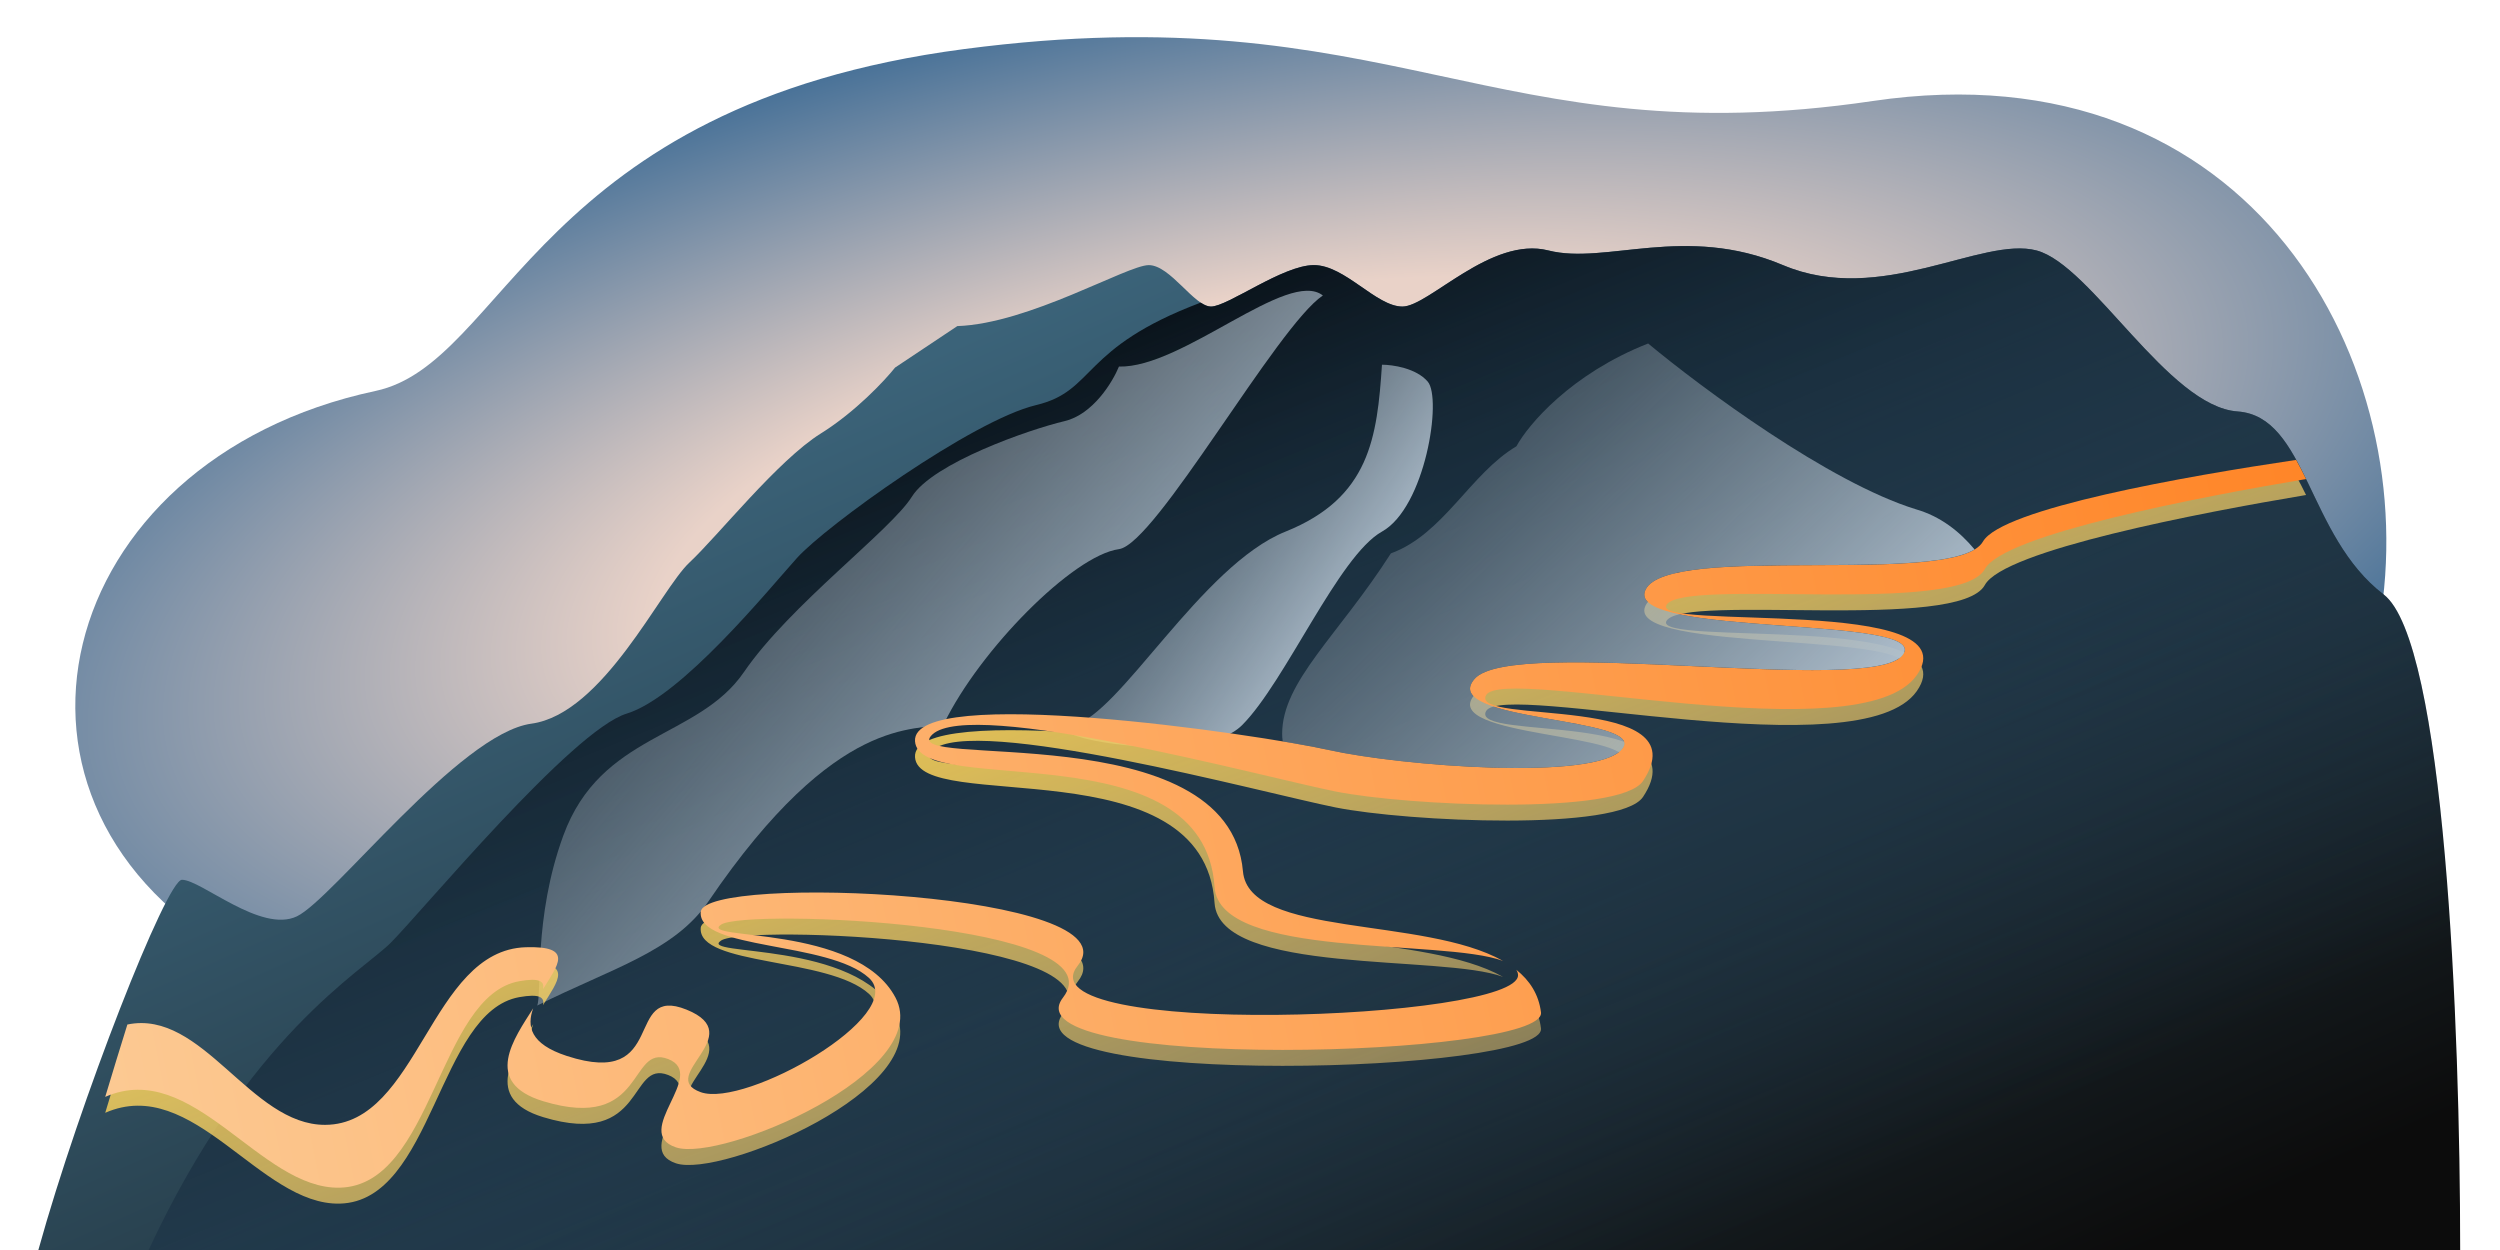
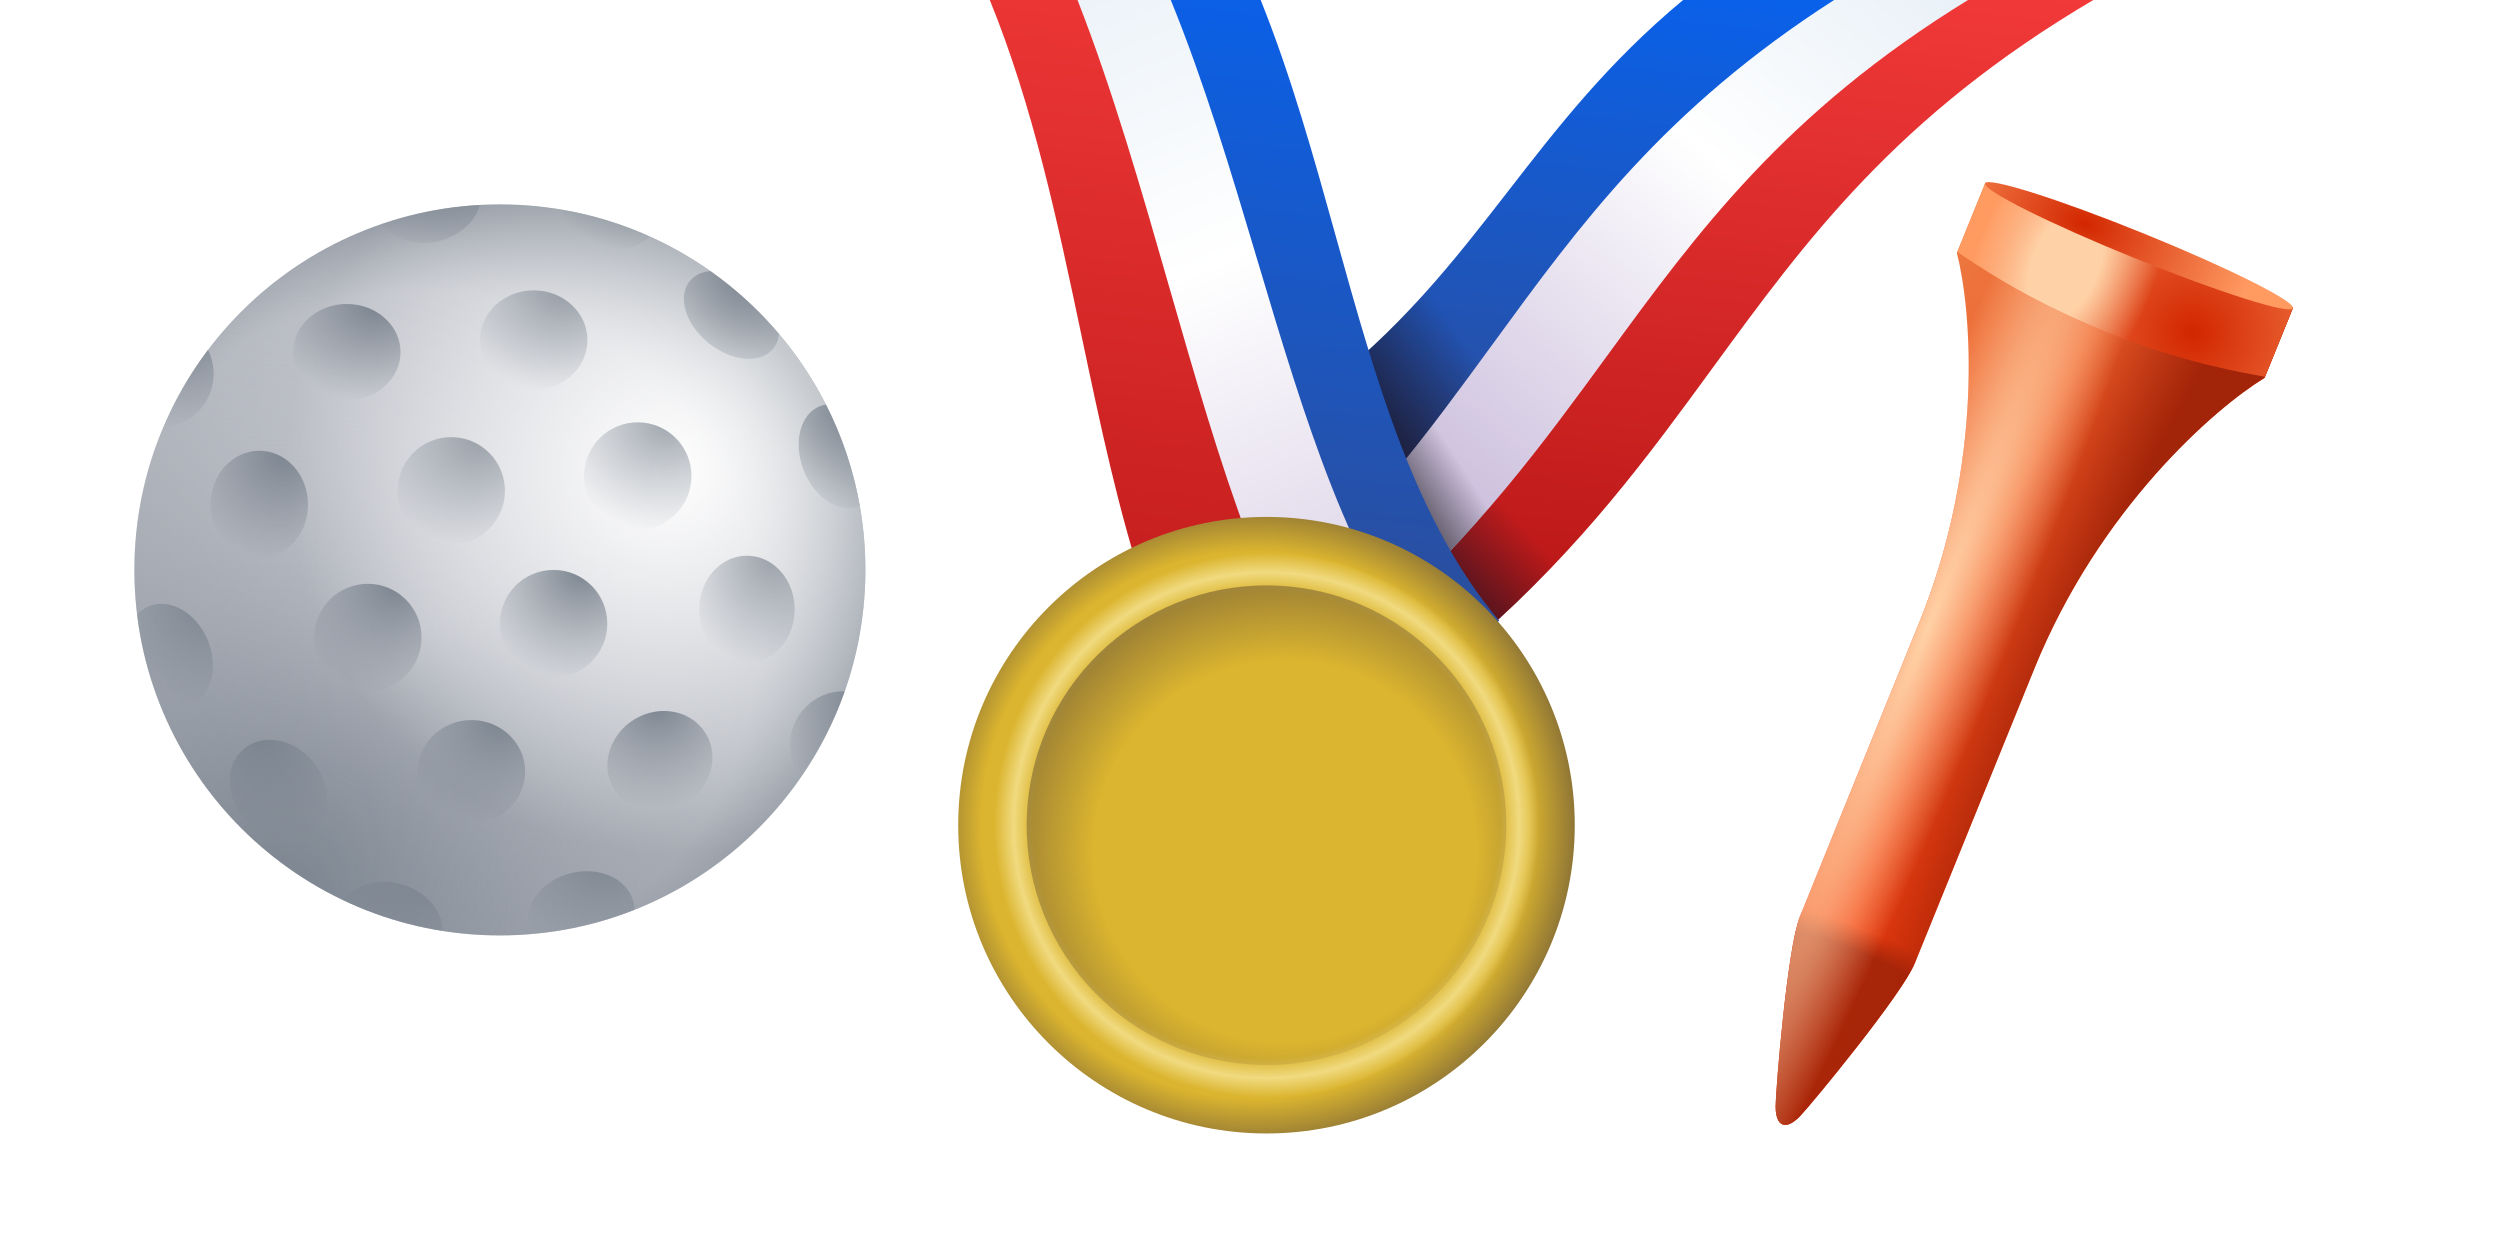
<svg xmlns="http://www.w3.org/2000/svg" viewBox="0 0 240 120" fill="none">
-   <path d="M23.165 91.96C89.993 80.689 220.813 103.233 228.404 59.969C232.756 35.158 216.355 4.295 179.794 9.696C143.234 15.098 133.678 -0.69 92.548 4.711C51.417 10.112 48.585 34.857 36.045 37.532C4.885 44.179 -3.424 77.416 23.165 91.96Z" fill="url(#paint0_radial_10617_1413)" />
-   <path d="M17.467 84.459C15.996 84.459 7.665 105.637 3.683 119.998H236.176C236.176 98.378 234.705 61.558 228.824 57.062C221.473 51.443 221.473 39.969 214.81 39.501C208.148 39.032 200.796 25.451 195.512 24.046C190.228 22.641 180.58 29.432 171.16 25.451C161.741 21.47 154.16 25.451 148.646 24.046C143.133 22.641 137.16 29.432 134.632 29.432C132.105 29.432 129.119 25.451 126.132 25.451C123.146 25.451 117.862 29.432 116.254 29.432C114.645 29.432 112.348 25.451 110.28 25.451C108.213 25.451 98.794 31.071 91.902 31.305L85.928 35.286C84.933 36.535 82.115 39.547 78.807 41.608C74.671 44.184 68.928 51.443 66.171 54.018C63.414 56.594 57.901 68.536 51.009 69.473C44.117 70.41 31.941 86.332 28.495 87.972C25.049 89.611 19.305 84.459 17.467 84.459Z" fill="url(#paint1_linear_10617_1413)" />
-   <path d="M148.648 24.043C154.162 25.448 161.743 21.468 171.162 25.449C180.581 29.43 190.23 22.638 195.514 24.043C200.797 25.448 208.148 39.027 214.809 39.498C221.472 39.966 221.475 51.443 228.827 57.062C234.707 61.564 236.178 98.378 236.178 119.997H14.27C23.844 99.4 34.797 93.227 37.514 90.502C40.582 87.423 54.902 70.119 60.162 68.506C65.423 66.892 73.748 56.63 76.524 53.551C79.3 50.473 93.328 40.356 99.465 38.889C105.225 37.514 103.648 33.426 115.268 29.05C115.618 29.284 115.948 29.429 116.255 29.429C117.863 29.429 123.148 25.449 126.135 25.449C129.121 25.45 132.108 29.429 134.635 29.429C137.163 29.426 143.135 22.638 148.648 24.043Z" fill="url(#paint2_linear_10617_1413)" />
-   <path d="M107.419 35.19C113.523 35.35 123.649 25.747 126.995 28.366C122.578 31.321 110.953 52.233 107.419 52.717C103.002 53.321 94.035 62.417 90.622 69.468C88.052 70.32 80.424 68.274 68.017 86.522C64.725 91.363 58.666 92.973 51.571 96.532C52.04 95.391 51.188 88.109 54.079 80.212C57.693 70.341 66.999 70.969 71.416 64.522C75.833 58.075 85.534 50.904 87.542 47.68C89.55 44.457 98.785 41.234 102.198 40.428C104.929 39.783 106.817 36.667 107.419 35.19Z" fill="url(#paint3_linear_10617_1413)" />
-   <path d="M123.412 51.033C131.51 47.783 132.205 41.978 132.669 35.012C133.671 35.012 135.954 35.337 137.064 36.638C138.453 38.263 136.833 48.711 132.669 51.033C128.504 53.355 123.412 65.428 119.248 69.607C115.083 73.787 98.653 70.536 103.05 69.607C107.446 68.678 115.314 54.283 123.412 51.033Z" fill="url(#paint4_linear_10617_1413)" />
-   <path d="M50.472 92.466C55.143 92.323 53.536 94.196 52.126 96.495C52.301 95.728 51.794 95.382 49.859 95.724C42.049 97.111 41.589 115.315 32.632 115.547C24.967 115.744 18.555 103.119 10.101 106.83C10.822 104.427 11.54 102.083 12.228 99.884C19.454 98.383 24.037 109.547 31.221 109.516C40.183 109.476 41.29 92.748 50.472 92.466ZM67.27 89.072C67.591 85.391 109.129 87.203 103.467 94.228C97.81 101.252 145.854 99.516 145.732 95.134C145.726 94.949 145.663 94.781 145.56 94.624C146.851 95.655 147.716 96.977 147.936 98.717C148.469 103.067 96.538 104.45 102.043 97.306C107.557 90.16 71.612 88.721 69.231 90.288C66.854 91.855 82.223 90.18 85.971 97.306C89.715 104.433 69.215 113.126 64.895 111.68C60.579 110.233 67.988 104.707 64.151 103.202C60.309 101.697 62.035 110.245 52.157 107.249C46.238 105.454 49.39 101.169 51.188 98.325C50.565 100.031 50.873 101.745 54.407 102.9C64.217 106.105 59.828 96.001 65.909 98.456C71.989 100.911 62.986 104.84 67.27 106.379C71.558 107.917 87.274 98.959 83.424 95.413C79.563 91.87 66.966 92.752 67.27 89.072ZM220.43 45.681C220.751 46.264 221.068 46.879 221.381 47.52C211.055 49.25 192.35 52.845 190.547 56.16C188.089 60.67 161.839 57 160.01 59.563C158.196 62.125 189.359 58.669 184.016 66.342C178.668 74.011 144.32 65.336 142.667 68.262C141.032 71.19 163.384 67.992 157.73 76.505C155.51 79.839 135.09 78.893 128.199 77.511C121.303 76.126 93.314 68.522 89.513 72.034C85.723 75.544 117.998 69.973 119.324 85.182C119.881 91.554 136.677 89.473 144.294 93.782C138.491 91.603 117.058 93.657 116.597 86.683C115.596 71.448 88.193 78.219 87.841 72.683C87.499 67.142 120.714 72.001 127.577 73.531C134.437 75.061 153.201 76.54 155.724 73.432C158.243 70.322 137.93 70.863 141.558 66.702C145.192 62.541 179.549 68.333 182.637 64.435C185.714 60.536 155.825 62.763 157.96 58.161C160.106 53.56 187.801 57.976 190.362 53.523C192.179 50.344 209.913 47.241 220.43 45.681Z" fill="url(#paint5_linear_10617_1413)" />
-   <path d="M50.472 90.935C55.143 90.792 53.536 92.666 52.126 94.965C52.301 94.198 51.794 93.851 49.859 94.194C42.049 95.581 41.589 113.785 32.632 114.017C24.967 114.214 18.555 101.588 10.101 105.3C10.822 102.897 11.54 100.553 12.228 98.354C19.454 96.853 24.037 108.017 31.221 107.986C40.183 107.946 41.29 91.217 50.472 90.935ZM67.27 87.541C67.591 83.861 109.129 85.672 103.467 92.698C97.81 99.722 145.854 97.986 145.732 93.603C145.726 93.419 145.663 93.251 145.56 93.094C146.851 94.125 147.716 95.446 147.936 97.187C148.469 101.537 96.538 102.92 102.043 95.776C107.557 88.63 71.612 87.19 69.231 88.758C66.854 90.325 82.223 88.65 85.971 95.776C89.715 102.903 69.215 111.595 64.895 110.149C60.579 108.702 67.988 103.177 64.151 101.671C60.309 100.167 62.035 108.715 52.157 105.719C46.238 103.923 49.39 99.638 51.188 96.795C50.565 98.501 50.873 100.215 54.407 101.369C64.217 104.575 59.828 94.47 65.909 96.925C71.989 99.38 62.986 103.31 67.27 104.849C71.558 106.386 87.274 97.428 83.424 93.883C79.563 90.34 66.966 91.222 67.27 87.541ZM220.43 44.15C220.751 44.734 221.068 45.348 221.381 45.989C211.055 47.72 192.35 51.315 190.547 54.63C188.089 59.14 161.839 55.469 160.01 58.033C158.196 60.595 189.359 57.139 184.016 64.811C178.668 72.481 144.32 63.805 142.667 66.731C141.032 69.66 163.384 66.461 157.73 74.975C155.51 78.308 135.09 77.363 128.199 75.98C121.303 74.596 93.314 66.991 89.513 70.504C85.723 74.014 117.998 68.442 119.324 83.652C119.881 90.023 136.677 87.943 144.294 92.251C138.491 90.073 117.058 92.126 116.597 85.153C115.596 69.917 88.193 76.688 87.841 71.153C87.499 65.612 120.714 70.47 127.577 72.001C134.437 73.53 153.201 75.01 155.724 71.901C158.243 68.792 137.93 69.333 141.558 65.172C145.192 61.011 179.549 66.803 182.637 62.905C185.714 59.006 155.825 61.233 157.96 56.631C160.106 52.029 187.801 56.446 190.362 51.993C192.179 48.814 209.913 45.711 220.43 44.15Z" fill="url(#paint6_linear_10617_1413)" />
-   <path d="M158.221 32.975C163.308 37.205 175.569 46.311 183.921 48.89C186.259 49.56 188.107 51.001 189.56 52.748C184.312 55.904 159.973 52.327 157.964 56.629C155.822 61.233 185.717 59.003 182.641 62.903C179.56 66.803 145.198 61.009 141.562 65.17C137.93 69.332 158.246 68.79 155.729 71.899C153.209 75.009 134.443 73.533 127.581 72.003C126.591 71.782 125.05 71.492 123.141 71.173C123.105 70.926 123.088 70.684 123.087 70.448C123.087 65.411 128.506 60.978 133.526 53.122C138.546 51.309 141.157 45.464 145.574 42.845C146.712 40.763 150.834 35.876 158.221 32.975Z" fill="url(#paint7_linear_10617_1413)" />
+   <path fill-rule="evenodd" clip-rule="evenodd" d="M164.464 35.251C158.246 43.766 151.892 52.467 141.871 61.24L137.986 52.604C142.776 47.813 146.72 42.016 150.946 35.803C158.962 24.019 167.994 10.741 185.745 0H200.958C182.068 11.143 173.406 23.005 164.464 35.251Z" fill="url(#paint0_linear_676_27426)" />
+   <path fill-rule="evenodd" clip-rule="evenodd" d="M164.464 35.251C158.246 43.766 151.892 52.467 141.871 61.24L137.986 52.604C142.776 47.813 146.72 42.016 150.946 35.803C158.962 24.019 167.994 10.741 185.745 0H200.958C182.068 11.143 173.406 23.005 164.464 35.251Z" fill="url(#paint1_linear_676_27426)" />
+   <path fill-rule="evenodd" clip-rule="evenodd" d="M154.308 34.124C148.09 42.639 141.737 51.339 131.715 60.113L128.785 46.552C136.209 40.909 140.698 34.75 145.47 28.203C151.886 19.399 158.813 9.895 174.078 0L188.93 0C171.329 10.814 162.95 22.29 154.308 34.124Z" fill="url(#paint2_linear_676_27426)" />
+   <path fill-rule="evenodd" clip-rule="evenodd" d="M154.308 34.124C148.09 42.639 141.737 51.339 131.715 60.113L128.785 46.552C136.209 40.909 140.698 34.75 145.47 28.203C151.886 19.399 158.813 9.895 174.078 0L188.93 0C171.329 10.814 162.95 22.29 154.308 34.124Z" fill="url(#paint3_linear_676_27426)" />
+   <path fill-rule="evenodd" clip-rule="evenodd" d="M143.392 32.904C137.174 41.422 130.821 50.125 120.793 58.901L126.176 37.972C134.411 31.716 139.584 25.048 144.809 18.314C149.57 12.177 154.374 5.986 161.576 0H176.072C159.779 10.455 151.706 21.514 143.392 32.904Z" fill="url(#paint4_linear_676_27426)" />
+   <path fill-rule="evenodd" clip-rule="evenodd" d="M143.392 32.904C137.174 41.422 130.821 50.125 120.793 58.901L126.176 37.972C134.411 31.716 139.584 25.048 144.809 18.314C149.57 12.177 154.374 5.986 161.576 0H176.072C159.779 10.455 151.706 21.514 143.392 32.904Z" fill="url(#paint5_linear_676_27426)" />
+   <path fill-rule="evenodd" clip-rule="evenodd" d="M119.005 22.892C122.887 37.272 126.696 51.382 137.518 64.385L143.927 59.596C135.832 49.984 132.105 36.587 128.25 22.73C126.13 15.108 123.971 7.347 121.025 0L111.747 0C114.883 7.624 116.954 15.296 119.005 22.892Z" fill="url(#paint6_linear_676_27426)" />
+   <path fill-rule="evenodd" clip-rule="evenodd" d="M109.389 26.404C113.567 42.669 117.706 58.786 128.257 71.463L137.699 64.433C129.609 54.825 125.22 40.105 120.676 24.862C118.176 16.478 115.629 7.936 112.394 0L101.396 0C104.786 8.481 107.093 17.465 109.389 26.404Z" fill="url(#paint7_linear_676_27426)" />
+   <path fill-rule="evenodd" clip-rule="evenodd" d="M103.845 32.312C107.402 49.198 110.856 65.595 120.869 77.626L129.886 70.445C121.793 60.834 117.11 44.507 112.257 27.587C109.572 18.227 106.836 8.686 103.441 0H95.019C99.204 10.276 101.546 21.396 103.845 32.312Z" fill="url(#paint8_linear_676_27426)" />
+   <path d="M151.177 79.219C151.177 95.564 137.927 108.814 121.583 108.814C105.238 108.814 91.988 95.564 91.988 79.219C91.988 62.874 105.238 49.624 121.583 49.624C137.927 49.624 151.177 62.874 151.177 79.219Z" fill="url(#paint9_radial_676_27426)" />
+   <path d="M151.177 79.219C151.177 95.564 137.927 108.814 121.583 108.814C105.238 108.814 91.988 95.564 91.988 79.219C91.988 62.874 105.238 49.624 121.583 49.624C137.927 49.624 151.177 62.874 151.177 79.219Z" fill="url(#paint10_radial_676_27426)" />
+   <path d="M144.461 81.758C143.058 94.394 131.678 103.501 119.042 102.098C106.407 100.696 97.3 89.316 98.702 76.68C100.104 64.044 111.484 54.938 124.12 56.34C136.756 57.742 145.863 69.122 144.461 81.758Z" fill="url(#paint11_radial_676_27426)" />
+   <path d="M83.077 54.712C83.077 74.091 67.367 89.8 47.988 89.8C28.609 89.8 12.9 74.091 12.9 54.712C12.9 35.333 28.609 19.623 47.988 19.623C67.367 19.623 83.077 35.333 83.077 54.712Z" fill="url(#paint12_radial_676_27426)" />
+   <path d="M83.077 54.712C83.077 74.091 67.367 89.8 47.988 89.8C28.609 89.8 12.9 74.091 12.9 54.712C12.9 35.333 28.609 19.623 47.988 19.623C67.367 19.623 83.077 35.333 83.077 54.712Z" fill="url(#paint13_radial_676_27426)" />
+   <path d="M83.077 54.712C83.077 74.091 67.367 89.8 47.988 89.8C28.609 89.8 12.9 74.091 12.9 54.712C12.9 35.333 28.609 19.623 47.988 19.623C67.367 19.623 83.077 35.333 83.077 54.712Z" fill="url(#paint14_radial_676_27426)" />
+   <path d="M66.381 45.698C66.381 48.546 64.072 50.855 61.224 50.855C58.376 50.855 56.068 48.546 56.068 45.698C56.068 42.85 58.376 40.541 61.224 40.541C64.072 40.541 66.381 42.85 66.381 45.698Z" fill="url(#paint15_radial_676_27426)" />
+   <path fill-rule="evenodd" clip-rule="evenodd" d="M79.291 38.84C80.824 41.858 81.933 45.128 82.541 48.57C82.516 48.581 82.49 48.592 82.464 48.602C80.565 49.343 78.187 47.793 77.151 45.14C76.115 42.487 76.815 39.736 78.713 38.994C78.901 38.921 79.095 38.87 79.291 38.84Z" fill="url(#paint16_radial_676_27426)" />
+   <path fill-rule="evenodd" clip-rule="evenodd" d="M74.783 32.06C74.737 32.584 74.559 33.064 74.238 33.462C73.03 34.962 70.252 34.73 68.034 32.944C65.816 31.157 64.997 28.493 66.206 26.993C66.673 26.413 67.374 26.092 68.188 26.02C70.636 27.746 72.853 29.778 74.783 32.06Z" fill="url(#paint17_radial_676_27426)" />
+   <path d="M56.395 32.651C56.395 35.289 54.086 37.428 51.238 37.428C48.391 37.428 46.082 35.289 46.082 32.651C46.082 30.012 48.391 27.874 51.238 27.874C54.086 27.874 56.395 30.012 56.395 32.651Z" fill="url(#paint18_radial_676_27426)" />
+   <path fill-rule="evenodd" clip-rule="evenodd" d="M46.065 19.675C45.622 21.308 44.053 22.729 41.962 23.184C39.77 23.662 37.659 22.936 36.621 21.506C39.608 20.483 42.776 19.853 46.065 19.675Z" fill="url(#paint19_radial_676_27426)" />
+   <path fill-rule="evenodd" clip-rule="evenodd" d="M53.938 20.125C56.898 20.631 59.731 21.507 62.389 22.704C61.475 23.526 60.266 24.027 58.941 24.027C56.526 24.027 54.498 22.367 53.938 20.125Z" fill="url(#paint20_radial_676_27426)" />
+   <path d="M38.45 33.805C38.45 36.358 36.141 38.427 33.293 38.427C30.445 38.427 28.136 36.358 28.136 33.805C28.136 31.252 30.445 29.182 33.293 29.182C36.141 29.182 38.45 31.252 38.45 33.805Z" fill="url(#paint21_radial_676_27426)" />
+   <path d="M67.74 70.397C69.114 72.621 68.263 75.638 65.841 77.134C63.418 78.631 60.34 78.042 58.966 75.818C57.592 73.594 58.442 70.577 60.864 69.08C63.287 67.584 66.365 68.173 67.74 70.397Z" fill="url(#paint22_radial_676_27426)" />
+   <path fill-rule="evenodd" clip-rule="evenodd" d="M60.916 87.34C57.813 88.571 54.493 89.372 51.029 89.67C50.925 89.453 50.843 89.223 50.786 88.982C50.27 86.772 52.1 84.455 54.874 83.807C57.647 83.16 60.314 84.427 60.83 86.638C60.884 86.871 60.913 87.106 60.916 87.34Z" fill="url(#paint23_radial_676_27426)" />
+   <path fill-rule="evenodd" clip-rule="evenodd" d="M81.097 66.359C80.057 69.315 78.633 72.09 76.884 74.623C76.231 73.758 75.843 72.682 75.843 71.515C75.843 68.667 78.151 66.359 80.999 66.359C81.032 66.359 81.064 66.359 81.097 66.359Z" fill="url(#paint24_radial_676_27426)" />
+   <path fill-rule="evenodd" clip-rule="evenodd" d="M42.508 89.374C39.145 88.847 35.94 87.842 32.966 86.431C34.04 84.911 36.319 84.233 38.594 84.9C40.928 85.584 42.502 87.464 42.508 89.374Z" fill="url(#paint25_radial_676_27426)" />
+   <path d="M58.299 59.869C58.299 62.717 55.991 65.025 53.143 65.025C50.295 65.025 47.986 62.717 47.986 59.869C47.986 57.021 50.295 54.712 53.143 54.712C55.991 54.712 58.299 57.021 58.299 59.869Z" fill="url(#paint26_radial_676_27426)" />
+   <path d="M76.29 58.503C76.29 61.351 74.238 63.66 71.708 63.66C69.177 63.66 67.126 61.351 67.126 58.503C67.126 55.655 69.177 53.346 71.708 53.346C74.238 53.346 76.29 55.655 76.29 58.503Z" fill="url(#paint27_radial_676_27426)" />
+   <path d="M48.474 47.12C48.474 49.968 46.165 52.277 43.317 52.277C40.469 52.277 38.16 49.968 38.16 47.12C38.16 44.273 40.469 41.964 43.317 41.964C46.165 41.964 48.474 44.273 48.474 47.12Z" fill="url(#paint28_radial_676_27426)" />
+   <path d="M29.568 48.428C29.568 51.276 27.474 53.585 24.892 53.585C22.31 53.585 20.217 51.276 20.217 48.428C20.217 45.58 22.31 43.272 24.892 43.272C27.474 43.272 29.568 45.58 29.568 48.428Z" fill="url(#paint29_radial_676_27426)" />
+   <path fill-rule="evenodd" clip-rule="evenodd" d="M15.66 41.043C16.79 38.373 18.242 35.873 19.965 33.589C20.313 34.283 20.509 35.067 20.509 35.896C20.509 38.64 18.365 40.884 15.66 41.043Z" fill="url(#paint30_radial_676_27426)" />
+   <path d="M50.414 74.076C50.414 76.81 48.105 79.026 45.257 79.026C42.409 79.026 40.101 76.81 40.101 74.076C40.101 71.342 42.409 69.126 45.257 69.126C48.105 69.126 50.414 71.342 50.414 74.076Z" fill="url(#paint31_radial_676_27426)" />
+   <path d="M40.467 61.202C40.467 64.05 38.158 66.359 35.31 66.359C32.462 66.359 30.153 64.05 30.153 61.202C30.153 58.354 32.462 56.045 35.31 56.045C38.158 56.045 40.467 58.354 40.467 61.202Z" fill="url(#paint32_radial_676_27426)" />
+   <path d="M30.012 73.066C31.849 75.243 31.868 78.248 30.055 79.779C28.241 81.31 25.281 80.787 23.444 78.611C21.607 76.435 21.588 73.429 23.402 71.898C25.216 70.367 28.175 70.89 30.012 73.066Z" fill="url(#paint33_radial_676_27426)" />
+   <path fill-rule="evenodd" clip-rule="evenodd" d="M15.316 67.537C14.257 64.841 13.522 61.983 13.159 59.009C13.472 58.664 13.85 58.389 14.287 58.207C16.31 57.364 18.838 58.812 19.933 61.441C21.029 64.07 20.277 66.885 18.254 67.727C17.319 68.117 16.276 68.017 15.316 67.537Z" fill="url(#paint34_radial_676_27426)" />
+   <path d="M190.604 17.525L187.859 24.288C189.259 29.693 190.498 44.347 184.259 59.724L172.789 87.99C171.588 90.952 170.466 104.632 170.458 106.188C170.448 108.173 171.437 108.575 172.813 107.144C173.892 106.022 182.62 95.429 183.822 92.467L195.291 64.201C201.531 48.823 212.631 39.176 217.4 36.275L220.145 29.512L190.604 17.525Z" fill="url(#paint35_linear_676_27426)" />
+   <path d="M190.604 17.525L187.859 24.288C189.259 29.693 190.498 44.347 184.259 59.724L172.789 87.99C171.588 90.952 170.466 104.632 170.458 106.188C170.448 108.173 171.437 108.575 172.813 107.144C173.892 106.022 182.62 95.429 183.822 92.467L195.291 64.201C201.531 48.823 212.631 39.176 217.4 36.275L220.145 29.512L190.604 17.525Z" fill="url(#paint36_radial_676_27426)" />
+   <path d="M190.604 17.525L187.859 24.288C189.259 29.693 190.498 44.347 184.259 59.724L172.789 87.99C171.588 90.952 170.466 104.632 170.458 106.188C170.448 108.173 171.437 108.575 172.813 107.144C173.892 106.022 182.62 95.429 183.822 92.467L195.291 64.201C201.531 48.823 212.631 39.176 217.4 36.275L220.145 29.512L190.604 17.525Z" fill="url(#paint37_radial_676_27426)" />
+   <path d="M190.604 17.525L187.859 24.288C189.259 29.693 190.498 44.347 184.259 59.724L172.789 87.99C171.588 90.952 170.466 104.632 170.458 106.188C170.448 108.173 171.437 108.575 172.813 107.144C173.892 106.022 182.62 95.429 183.822 92.467L195.291 64.201C201.531 48.823 212.631 39.176 217.4 36.275L220.145 29.512L190.604 17.525Z" fill="url(#paint38_radial_676_27426)" />
+   <path d="M187.899 24.189C189.447 25.185 194.224 28.629 202.016 31.791C209.809 34.953 215.635 35.812 217.44 36.175L220.136 29.53C218.415 29.364 213.334 28.038 205.204 24.739C197.075 21.441 191.946 18.624 190.595 17.543L187.899 24.189Z" fill="url(#paint39_radial_676_27426)" />
+   <path d="M187.899 24.189C189.447 25.185 194.224 28.629 202.016 31.791C209.809 34.953 215.635 35.812 217.44 36.175L220.136 29.53C218.415 29.364 213.334 28.038 205.204 24.739C197.075 21.441 191.946 18.624 190.595 17.543L187.899 24.189Z" fill="url(#paint40_radial_676_27426)" />
+   <path d="M220.114 29.586C219.852 30.232 213.027 28.071 204.869 24.761C196.712 21.451 190.311 18.245 190.573 17.6C190.834 16.955 197.66 19.115 205.817 22.425C213.975 25.735 220.376 28.941 220.114 29.586Z" fill="url(#paint41_radial_676_27426)" />
  <defs>
-     <radialGradient id="paint0_radial_10617_1413" cx="0" cy="0" r="1" gradientUnits="userSpaceOnUse" gradientTransform="translate(118.159 50.4112) rotate(78.5342) scale(52.9902 140.452)">
-       <stop offset="0.402" stop-color="#E9D2C8" />
-       <stop offset="1" stop-color="#3F6C95" />
-     </radialGradient>
-     <linearGradient id="paint1_linear_10617_1413" x1="80.635" y1="37.822" x2="131.898" y2="152.88" gradientUnits="userSpaceOnUse">
-       <stop stop-color="#3B6379" />
-       <stop offset="1" stop-color="#0C0C0C" />
-     </linearGradient>
-     <linearGradient id="paint2_linear_10617_1413" x1="84.943" y1="36.788" x2="125.02" y2="135.284" gradientUnits="userSpaceOnUse">
-       <stop stop-color="#070E14" />
-       <stop offset="1" stop-color="#2B557A" stop-opacity="0" />
-     </linearGradient>
-     <linearGradient id="paint3_linear_10617_1413" x1="113.168" y1="77.305" x2="50.032" y2="24.193" gradientUnits="userSpaceOnUse">
-       <stop stop-color="#B1C1CF" />
-       <stop offset="1" stop-color="#6F7C87" stop-opacity="0" />
-     </linearGradient>
-     <linearGradient id="paint4_linear_10617_1413" x1="131.896" y1="59.276" x2="97.333" y2="35.334" gradientUnits="userSpaceOnUse">
-       <stop stop-color="#B1C1CF" />
-       <stop offset="1" stop-color="#6F7C87" stop-opacity="0" />
-     </linearGradient>
-     <linearGradient id="paint5_linear_10617_1413" x1="212.289" y1="144.328" x2="168.035" y2="23.397" gradientUnits="userSpaceOnUse">
-       <stop stop-color="#FCCE9A" stop-opacity="0" />
-       <stop offset="1" stop-color="#FFD650" />
-     </linearGradient>
-     <linearGradient id="paint6_linear_10617_1413" x1="-7.533" y1="95.271" x2="223.979" y2="49.07" gradientUnits="userSpaceOnUse">
-       <stop stop-color="#FCCE9A" />
-       <stop offset="1" stop-color="#FF8527" />
-     </linearGradient>
-     <linearGradient id="paint7_linear_10617_1413" x1="182.582" y1="65.76" x2="132.719" y2="14.357" gradientUnits="userSpaceOnUse">
-       <stop stop-color="#B1C1CF" />
-       <stop offset="1" stop-color="#6F7C87" stop-opacity="0" />
-     </linearGradient>
+     <linearGradient id="paint0_linear_676_27426" x1="174.654" y1="-12.796" x2="166.139" y2="63.933" gradientUnits="userSpaceOnUse">
+       <stop stop-color="#FA3E3E" />
+       <stop offset="1" stop-color="#B71515" />
+     </linearGradient>
+     <linearGradient id="paint1_linear_676_27426" x1="136.27" y1="59.681" x2="146.229" y2="50.537" gradientUnits="userSpaceOnUse">
+       <stop stop-color="#1A1323" />
+       <stop offset="1" stop-color="#1A1323" stop-opacity="0" />
+     </linearGradient>
+     <linearGradient id="paint2_linear_676_27426" x1="196.269" y1="-9.129" x2="140.035" y2="57.676" gradientUnits="userSpaceOnUse">
+       <stop stop-color="#DFEAF4" />
+       <stop offset="0.448" stop-color="white" />
+       <stop offset="1" stop-color="#C3B4D7" />
+     </linearGradient>
+     <linearGradient id="paint3_linear_676_27426" x1="136.086" y1="49.598" x2="141.301" y2="46.264" gradientUnits="userSpaceOnUse">
+       <stop stop-color="#5A5561" />
+       <stop offset="1" stop-color="#5A5561" stop-opacity="0" />
+     </linearGradient>
+     <linearGradient id="paint4_linear_676_27426" x1="162.589" y1="-14.135" x2="154.074" y2="62.594" gradientUnits="userSpaceOnUse">
+       <stop stop-color="#0066FF" />
+       <stop offset="1" stop-color="#374782" />
+     </linearGradient>
+     <linearGradient id="paint5_linear_676_27426" x1="128.842" y1="40.968" x2="140.56" y2="32.765" gradientUnits="userSpaceOnUse">
+       <stop stop-color="#1A1323" />
+       <stop offset="1" stop-color="#1A1323" stop-opacity="0" />
+     </linearGradient>
+     <linearGradient id="paint6_linear_676_27426" x1="115.951" y1="-19.311" x2="105.384" y2="75.908" gradientUnits="userSpaceOnUse">
+       <stop stop-color="#0066FF" />
+       <stop offset="1" stop-color="#374782" />
+     </linearGradient>
+     <linearGradient id="paint7_linear_676_27426" x1="96.252" y1="-20.036" x2="138.361" y2="82.833" gradientUnits="userSpaceOnUse">
+       <stop stop-color="#DFEAF4" />
+       <stop offset="0.448" stop-color="white" />
+       <stop offset="1" stop-color="#C3B4D7" />
+     </linearGradient>
+     <linearGradient id="paint8_linear_676_27426" x1="109.61" y1="-20.014" x2="99.043" y2="75.204" gradientUnits="userSpaceOnUse">
+       <stop stop-color="#FA3E3E" />
+       <stop offset="1" stop-color="#B71515" />
+     </linearGradient>
+     <radialGradient id="paint9_radial_676_27426" cx="0" cy="0" r="1" gradientUnits="userSpaceOnUse" gradientTransform="translate(120.471 79.2192) rotate(78.8909) scale(32.3834)">
+       <stop offset="0.812" stop-color="#DBB52F" />
+       <stop offset="0.963" stop-color="#897036" />
+     </radialGradient>
+     <radialGradient id="paint10_radial_676_27426" cx="0" cy="0" r="1" gradientUnits="userSpaceOnUse" gradientTransform="translate(121.583 79.2192) rotate(90) scale(27.0384)">
+       <stop offset="0.829" stop-color="#FFF3B6" stop-opacity="0" />
+       <stop offset="0.899" stop-color="#FFF3B6" stop-opacity="0.6" />
+       <stop offset="0.969" stop-color="#FFF3B6" stop-opacity="0" />
+     </radialGradient>
+     <radialGradient id="paint11_radial_676_27426" cx="0" cy="0" r="1" gradientUnits="userSpaceOnUse" gradientTransform="translate(123.354 81.7661) rotate(73.7124) scale(32.9746)">
+       <stop offset="0.556" stop-color="#897036" stop-opacity="0" />
+       <stop offset="0.867" stop-color="#897036" />
+     </radialGradient>
+     <radialGradient id="paint12_radial_676_27426" cx="0" cy="0" r="1" gradientUnits="userSpaceOnUse" gradientTransform="translate(40.5837 60.4857) rotate(-39.964) scale(43.6453)">
+       <stop stop-color="#FEFAFF" />
+       <stop offset="0.745" stop-color="#C3C5CC" />
+       <stop offset="1" stop-color="#7B848F" />
+     </radialGradient>
+     <radialGradient id="paint13_radial_676_27426" cx="0" cy="0" r="1" gradientUnits="userSpaceOnUse" gradientTransform="translate(26.8832 86.1452) rotate(-50.7843) scale(62.9196)">
+       <stop stop-color="#7B848F" />
+       <stop offset="1" stop-color="#7B848F" stop-opacity="0" />
+     </radialGradient>
+     <radialGradient id="paint14_radial_676_27426" cx="0" cy="0" r="1" gradientUnits="userSpaceOnUse" gradientTransform="translate(64.2491 45.1001) rotate(135) scale(36.7466)">
+       <stop stop-color="white" />
+       <stop offset="1" stop-color="white" stop-opacity="0" />
+     </radialGradient>
+     <radialGradient id="paint15_radial_676_27426" cx="0" cy="0" r="1" gradientUnits="userSpaceOnUse" gradientTransform="translate(63.9636 40.5412) rotate(104.876) scale(10.671 10.671)">
+       <stop stop-color="#7B848F" stop-opacity="0.7" />
+       <stop offset="1" stop-color="#7B848F" stop-opacity="0" />
+     </radialGradient>
+     <radialGradient id="paint16_radial_676_27426" cx="0" cy="0" r="1" gradientUnits="userSpaceOnUse" gradientTransform="translate(81.9581 39.1751) rotate(104.871) scale(10.6705 10.6675)">
+       <stop stop-color="#7B848F" />
+       <stop offset="1" stop-color="#7B848F" stop-opacity="0" />
+     </radialGradient>
+     <radialGradient id="paint17_radial_676_27426" cx="0" cy="0" r="1" gradientUnits="userSpaceOnUse" gradientTransform="translate(71.9143 26.371) rotate(104.876) scale(10.671)">
+       <stop stop-color="#7B848F" />
+       <stop offset="1" stop-color="#7B848F" stop-opacity="0" />
+     </radialGradient>
+     <radialGradient id="paint18_radial_676_27426" cx="0" cy="0" r="1" gradientUnits="userSpaceOnUse" gradientTransform="translate(53.9779 27.8737) rotate(105.999) scale(9.93936 10.6134)">
+       <stop stop-color="#7B848F" stop-opacity="0.7" />
+       <stop offset="1" stop-color="#7B848F" stop-opacity="0" />
+     </radialGradient>
+     <radialGradient id="paint19_radial_676_27426" cx="0" cy="0" r="1" gradientUnits="userSpaceOnUse" gradientTransform="translate(44.0232 14.9143) rotate(104.876) scale(10.671 10.671)">
+       <stop stop-color="#7B848F" />
+       <stop offset="1" stop-color="#7B848F" stop-opacity="0" />
+     </radialGradient>
+     <radialGradient id="paint20_radial_676_27426" cx="0" cy="0" r="1" gradientUnits="userSpaceOnUse" gradientTransform="translate(61.6795 13.7133) rotate(104.876) scale(10.671 10.671)">
+       <stop stop-color="#7B848F" />
+       <stop offset="1" stop-color="#7B848F" stop-opacity="0" />
+     </radialGradient>
+     <radialGradient id="paint21_radial_676_27426" cx="0" cy="0" r="1" gradientUnits="userSpaceOnUse" gradientTransform="translate(36.0324 29.1819) rotate(106.505) scale(9.64272 10.5861)">
+       <stop stop-color="#7B848F" />
+       <stop offset="1" stop-color="#7B848F" stop-opacity="0" />
+     </radialGradient>
+     <radialGradient id="paint22_radial_676_27426" cx="0" cy="0" r="1" gradientUnits="userSpaceOnUse" gradientTransform="translate(63.195 67.6405) rotate(74.4283) scale(9.85569 10.606)">
+       <stop stop-color="#7B848F" />
+       <stop offset="1" stop-color="#7B848F" stop-opacity="0" />
+     </radialGradient>
+     <radialGradient id="paint23_radial_676_27426" cx="0" cy="0" r="1" gradientUnits="userSpaceOnUse" gradientTransform="translate(58.3099 81.6344) rotate(104.876) scale(10.671)">
+       <stop stop-color="#7B848F" />
+       <stop offset="1" stop-color="#7B848F" stop-opacity="0" />
+     </radialGradient>
+     <radialGradient id="paint24_radial_676_27426" cx="0" cy="0" r="1" gradientUnits="userSpaceOnUse" gradientTransform="translate(83.739 66.3585) rotate(104.876) scale(10.671 10.671)">
+       <stop stop-color="#7B848F" />
+       <stop offset="1" stop-color="#7B848F" stop-opacity="0" />
+     </radialGradient>
+     <radialGradient id="paint25_radial_676_27426" cx="0" cy="0" r="1" gradientUnits="userSpaceOnUse" gradientTransform="translate(40.438 82.7935) rotate(104.876) scale(10.671 10.671)">
+       <stop stop-color="#7B848F" />
+       <stop offset="1" stop-color="#7B848F" stop-opacity="0" />
+     </radialGradient>
+     <radialGradient id="paint26_radial_676_27426" cx="0" cy="0" r="1" gradientUnits="userSpaceOnUse" gradientTransform="translate(55.8822 54.7119) rotate(104.876) scale(10.671 10.671)">
+       <stop stop-color="#7B848F" />
+       <stop offset="1" stop-color="#7B848F" stop-opacity="0" />
+     </radialGradient>
+     <radialGradient id="paint27_radial_676_27426" cx="0" cy="0" r="1" gradientUnits="userSpaceOnUse" gradientTransform="translate(74.1418 53.3462) rotate(103.28) scale(10.5967 9.54789)">
+       <stop stop-color="#7B848F" stop-opacity="0.7" />
+       <stop offset="1" stop-color="#7B848F" stop-opacity="0" />
+     </radialGradient>
+     <radialGradient id="paint28_radial_676_27426" cx="0" cy="0" r="1" gradientUnits="userSpaceOnUse" gradientTransform="translate(46.0565 41.9638) rotate(104.876) scale(10.671 10.671)">
+       <stop stop-color="#7B848F" stop-opacity="0.7" />
+       <stop offset="1" stop-color="#7B848F" stop-opacity="0" />
+     </radialGradient>
+     <radialGradient id="paint29_radial_676_27426" cx="0" cy="0" r="1" gradientUnits="userSpaceOnUse" gradientTransform="translate(27.3761 43.2715) rotate(103.54) scale(10.6082 9.73198)">
+       <stop stop-color="#7B848F" />
+       <stop offset="1" stop-color="#7B848F" stop-opacity="0" />
+     </radialGradient>
+     <radialGradient id="paint30_radial_676_27426" cx="0" cy="0" r="1" gradientUnits="userSpaceOnUse" gradientTransform="translate(18.0929 30.7401) rotate(104.874) scale(10.6695 10.6684)">
+       <stop stop-color="#7B848F" />
+       <stop offset="1" stop-color="#7B848F" stop-opacity="0" />
+     </radialGradient>
+     <radialGradient id="paint31_radial_676_27426" cx="0" cy="0" r="1" gradientUnits="userSpaceOnUse" gradientTransform="translate(47.9968 69.126) rotate(105.468) scale(10.2719 10.6411)">
+       <stop stop-color="#7B848F" />
+       <stop offset="1" stop-color="#7B848F" stop-opacity="0" />
+     </radialGradient>
+     <radialGradient id="paint32_radial_676_27426" cx="0" cy="0" r="1" gradientUnits="userSpaceOnUse" gradientTransform="translate(38.0494 56.0455) rotate(104.876) scale(10.671 10.671)">
+       <stop stop-color="#7B848F" />
+       <stop offset="1" stop-color="#7B848F" stop-opacity="0" />
+     </radialGradient>
+     <radialGradient id="paint33_radial_676_27426" cx="0" cy="0" r="1" gradientUnits="userSpaceOnUse" gradientTransform="translate(25.1466 70.4254) rotate(62.3128) scale(10.5631 8.98429)">
+       <stop stop-color="#7B848F" />
+       <stop offset="1" stop-color="#7B848F" stop-opacity="0" />
+     </radialGradient>
+     <radialGradient id="paint34_radial_676_27426" cx="0" cy="0" r="1" gradientUnits="userSpaceOnUse" gradientTransform="translate(20.1065 57.3532) rotate(104.876) scale(10.671)">
+       <stop stop-color="#7B848F" />
+       <stop offset="1" stop-color="#7B848F" stop-opacity="0" />
+     </radialGradient>
+     <linearGradient id="paint35_linear_676_27426" x1="228.981" y1="57.641" x2="184.142" y2="14.903" gradientUnits="userSpaceOnUse">
+       <stop stop-color="#F52C00" />
+       <stop offset="1" stop-color="#EB844A" />
+     </linearGradient>
+     <radialGradient id="paint36_radial_676_27426" cx="0" cy="0" r="1" gradientUnits="userSpaceOnUse" gradientTransform="translate(174.457 99.7143) rotate(22.0856) scale(45.7137 19.3317)">
+       <stop offset="0.474" stop-color="#A22409" stop-opacity="0.9" />
+       <stop offset="0.592" stop-color="#A12409" stop-opacity="0" />
+     </radialGradient>
+     <radialGradient id="paint37_radial_676_27426" cx="0" cy="0" r="1" gradientUnits="userSpaceOnUse" gradientTransform="translate(207.376 60.9797) rotate(112.698) scale(100.553 17.9728)">
+       <stop offset="0.418" stop-color="#A22409" />
+       <stop offset="1" stop-color="#A12409" stop-opacity="0" />
+     </radialGradient>
+     <radialGradient id="paint38_radial_676_27426" cx="0" cy="0" r="1" gradientUnits="userSpaceOnUse" gradientTransform="translate(185.042 60.352) rotate(112.086) scale(79.0014 7.90014)">
+       <stop stop-color="#FFD1A6" />
+       <stop offset="1" stop-color="#FFD1A6" stop-opacity="0" />
+     </radialGradient>
+     <radialGradient id="paint39_radial_676_27426" cx="0" cy="0" r="1" gradientUnits="userSpaceOnUse" gradientTransform="translate(210.482 31.9221) rotate(-157.914) scale(21.5458 21.5458)">
+       <stop stop-color="#D22600" />
+       <stop offset="1" stop-color="#FF9A61" />
+     </radialGradient>
+     <radialGradient id="paint40_radial_676_27426" cx="0" cy="0" r="1" gradientUnits="userSpaceOnUse" gradientTransform="translate(198.282 25.4698) rotate(112.086) scale(15.3335 8.66058)">
+       <stop offset="0.366" stop-color="#FFD1A6" />
+       <stop offset="1" stop-color="#FFD1A6" stop-opacity="0" />
+     </radialGradient>
+     <radialGradient id="paint41_radial_676_27426" cx="0" cy="0" r="1" gradientUnits="userSpaceOnUse" gradientTransform="translate(200.132 21.4782) rotate(22.0856) scale(16.6875 10.2056)">
+       <stop stop-color="#D22600" />
+       <stop offset="1" stop-color="#FF9A61" />
+     </radialGradient>
  </defs>
</svg>
